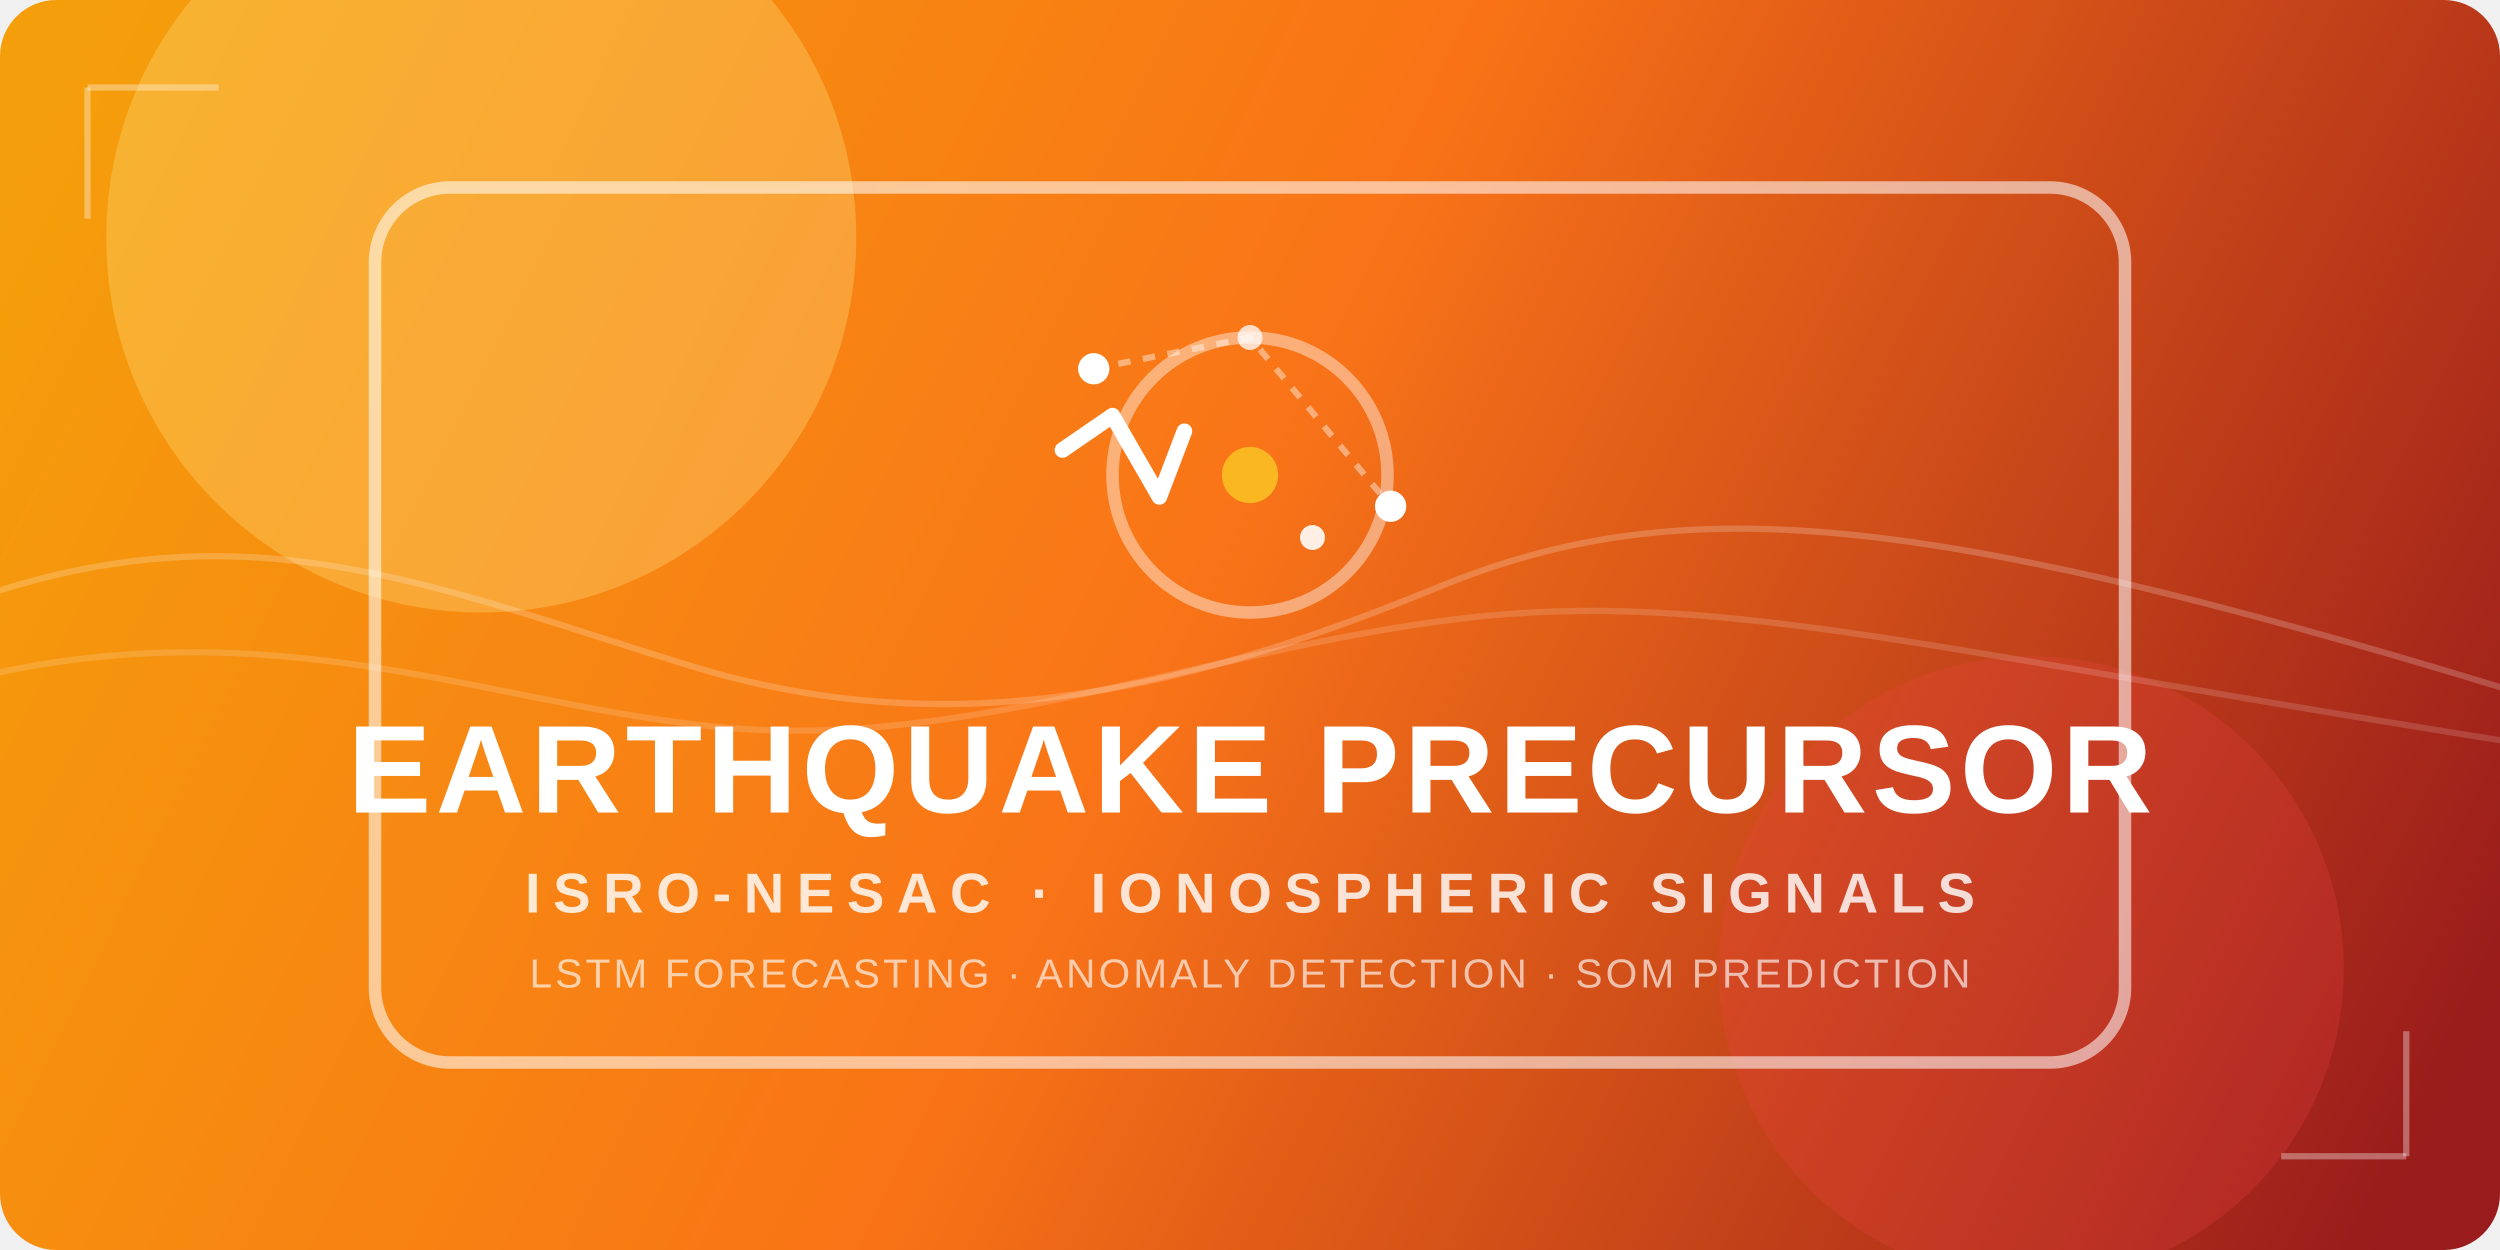
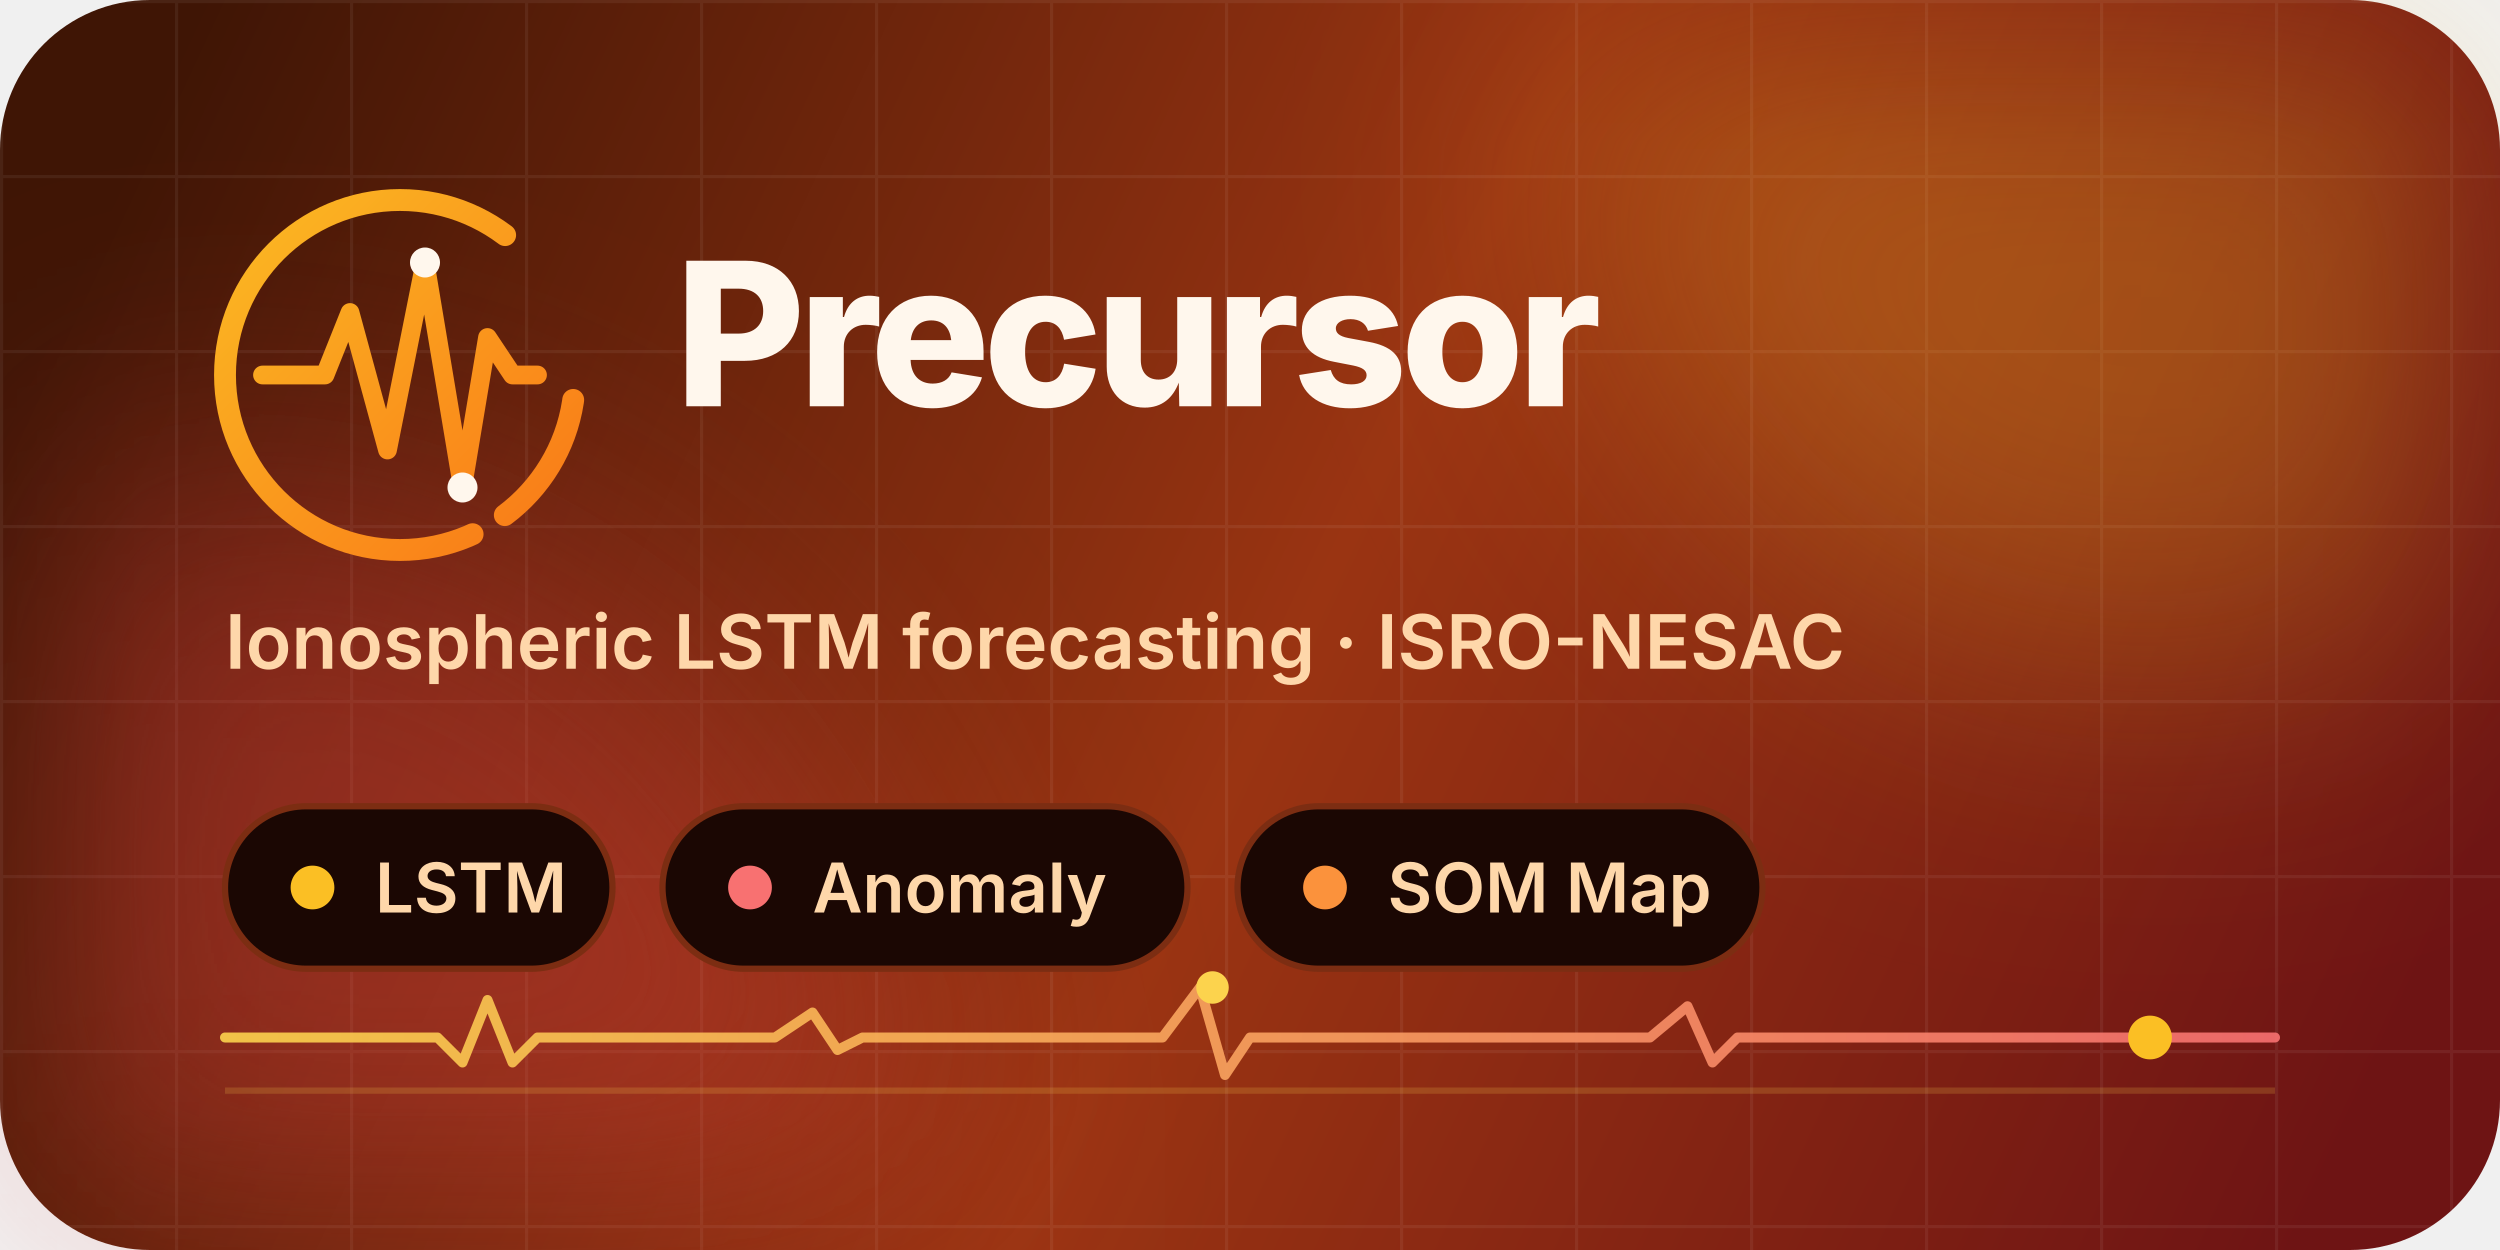
- <svg xmlns="http://www.w3.org/2000/svg" viewBox="0 0 800 400" fill="none" role="img" aria-labelledby="title desc">
+ <svg xmlns="http://www.w3.org/2000/svg" viewBox="0 0 400 200" fill="none" role="img" aria-labelledby="title desc">
  <defs>
-     <linearGradient id="bg" x1="26" y1="14" x2="770" y2="382" gradientUnits="userSpaceOnUse">
-       <stop stop-color="#F59E0B" />
-       <stop offset="0.48" stop-color="#F97316" />
-       <stop offset="1" stop-color="#991B1B" />
+     <linearGradient id="bg" x1="24" y1="18" x2="376" y2="182" gradientUnits="userSpaceOnUse">
+       <stop stop-color="#3F1505" />
+       <stop offset="0.52" stop-color="#9A3412" />
+       <stop offset="1" stop-color="#6E1414" />
    </linearGradient>
-     <linearGradient id="panel" x1="120" y1="60" x2="680" y2="340" gradientUnits="userSpaceOnUse">
-       <stop stop-color="white" stop-opacity="0.18" />
-       <stop offset="1" stop-color="white" stop-opacity="0.08" />
+     <linearGradient id="logo" x1="0" y1="0" x2="64" y2="64" gradientUnits="userSpaceOnUse">
+       <stop stop-color="#FBBF24" />
+       <stop offset="1" stop-color="#F97316" />
    </linearGradient>
+     <linearGradient id="trace" x1="0" y1="0" x2="1" y2="0">
+       <stop stop-color="#FCD34D" />
+       <stop offset="1" stop-color="#F87171" />
+     </linearGradient>
+     <pattern id="grid" width="28" height="28" patternUnits="userSpaceOnUse">
+       <path d="M28 0H0V28" stroke="white" stroke-opacity="0.06" />
+     </pattern>
+     <filter id="blur" x="-30%" y="-30%" width="160%" height="160%">
+       <feGaussianBlur stdDeviation="24" />
+     </filter>
  </defs>
-   <rect width="800" height="400" rx="18" fill="url(#bg)" />
-   <circle cx="154" cy="76" r="120" fill="#FDE68A" fill-opacity="0.3" />
-   <circle cx="650" cy="310" r="100" fill="#EF4444" fill-opacity="0.24" />
-   <path d="M28 28H70" stroke="white" stroke-opacity="0.34" stroke-width="2" />
-   <path d="M28 28V70" stroke="white" stroke-opacity="0.34" stroke-width="2" />
-   <path d="M730 370H770" stroke="white" stroke-opacity="0.34" stroke-width="2" />
-   <path d="M770 330V370" stroke="white" stroke-opacity="0.34" stroke-width="2" />
-   <rect x="120" y="60" width="560" height="280" rx="24" stroke="white" stroke-opacity="0.56" stroke-width="4" fill="url(#panel)" fill-opacity="0.05" />
-   <path d="M-20 196C76 158 138 188 224 214C309 239 384 219 460 188C540 155 620 164 820 226" stroke="white" stroke-opacity="0.2" stroke-width="2" />
-   <path d="M-20 220C80 192 152 224 224 232C305 242 384 208 467 198C550 188 620 209 820 240" stroke="white" stroke-opacity="0.15" stroke-width="2" />
-   <g transform="translate(350 102)">
-     <circle cx="50" cy="50" r="44" stroke="white" stroke-opacity="0.42" stroke-width="4" />
-     <circle cx="50" cy="50" r="9" fill="#FBBF24" fill-opacity="0.9" />
-     <path d="M0 16L50 6L95 60" stroke="white" stroke-opacity="0.42" stroke-width="2" stroke-dasharray="4 4" />
-     <circle cx="0" cy="16" r="5" fill="white" />
-     <circle cx="50" cy="6" r="4" fill="white" fill-opacity="0.75" />
-     <circle cx="95" cy="60" r="5" fill="white" />
-     <path d="M-10 42L6 31L21 57L29 36" stroke="white" stroke-width="5" stroke-linecap="round" stroke-linejoin="round" />
-     <circle cx="70" cy="70" r="4" fill="white" fill-opacity="0.88" />
+   <rect width="400" height="200" rx="24" fill="url(#bg)" />
+   <rect width="400" height="200" rx="24" fill="url(#grid)" />
+   <circle cx="345" cy="18" r="90" fill="#FBBF24" opacity="0.28" filter="url(#blur)" />
+   <circle cx="34" cy="188" r="112" fill="#EF4444" opacity="0.34" filter="url(#blur)" />
+   <g transform="translate(32 28)">
+     <circle cx="32" cy="32" r="28" stroke="url(#logo)" stroke-width="3.5" stroke-linecap="round" stroke-dasharray="118 30 22 6" stroke-dashoffset="-32" />
+     <path d="M10 32 L20 32 L24 22 L30 44 L36 14 L42 50 L46 26 L50 32 L54 32" stroke="url(#logo)" stroke-width="3" stroke-linecap="round" stroke-linejoin="round" fill="none" />
+     <circle cx="36" cy="14" r="2.4" fill="#FFF7ED" />
+     <circle cx="42" cy="50" r="2.4" fill="#FFF7ED" />
  </g>
-   <text x="400" y="260" fill="white" text-anchor="middle" font-family="Arial, Helvetica, sans-serif" font-size="40" font-weight="700" letter-spacing="1.5">EARTHQUAKE PRECURSOR</text>
-   <text x="400" y="292" fill="white" fill-opacity="0.82" text-anchor="middle" font-family="Arial, Helvetica, sans-serif" font-size="18" font-weight="700" letter-spacing="4">ISRO-NESAC · IONOSPHERIC SIGNALS</text>
-   <text x="400" y="316" fill="white" fill-opacity="0.64" text-anchor="middle" font-family="Arial, Helvetica, sans-serif" font-size="13" letter-spacing="1">LSTM FORECASTING · ANOMALY DETECTION · SOM PREDICTION</text>
+   <text x="108" y="65" fill="#FFF7ED" font-family="Inter, ui-sans-serif, system-ui, Arial, sans-serif" font-size="32" font-weight="800" letter-spacing="-1.1">Precursor</text>
+   <text x="36" y="107" fill="#FED7AA" font-family="Inter, ui-sans-serif, system-ui, Arial, sans-serif" font-size="12" font-weight="600">Ionospheric LSTM forecasting · ISRO-NESAC</text>
+   <g font-family="Inter, ui-sans-serif, system-ui, Arial, sans-serif" font-size="11" font-weight="600">
+     <g transform="translate(36 129)">
+       <rect width="62" height="26" rx="13" fill="#1B0703" stroke="#7C2D12" />
+       <circle cx="14" cy="13" r="3.5" fill="#FBBF24" />
+       <text x="24" y="17" fill="#FED7AA">LSTM</text>
+     </g>
+     <g transform="translate(106 129)">
+       <rect width="84" height="26" rx="13" fill="#1B0703" stroke="#7C2D12" />
+       <circle cx="14" cy="13" r="3.5" fill="#F87171" />
+       <text x="24" y="17" fill="#FED7AA">Anomaly</text>
+     </g>
+     <g transform="translate(198 129)">
+       <rect width="84" height="26" rx="13" fill="#1B0703" stroke="#7C2D12" />
+       <circle cx="14" cy="13" r="3.5" fill="#FB923C" />
+       <text x="24" y="17" fill="#FED7AA">SOM Map</text>
+     </g>
+   </g>
+   <g transform="translate(36 174)">
+     <rect width="328" height="1" fill="#FCD34D" opacity="0.18" />
+     <path d="M0 -8 L34 -8 L38 -4 L42 -14 L46 -4 L50 -8 L88 -8 L94 -12 L98 -6 L102 -8 L150 -8 L156 -16 L160 -2 L164 -8 L228 -8 L234 -13 L238 -4 L242 -8 L328 -8" stroke="url(#trace)" stroke-width="1.6" fill="none" stroke-linecap="round" stroke-linejoin="round" opacity="0.9" />
+     <circle cx="158" cy="-16" r="2.6" fill="#FCD34D" />
+     <circle cx="308" cy="-8" r="3.5" fill="#FBBF24" />
+   </g>
</svg>
